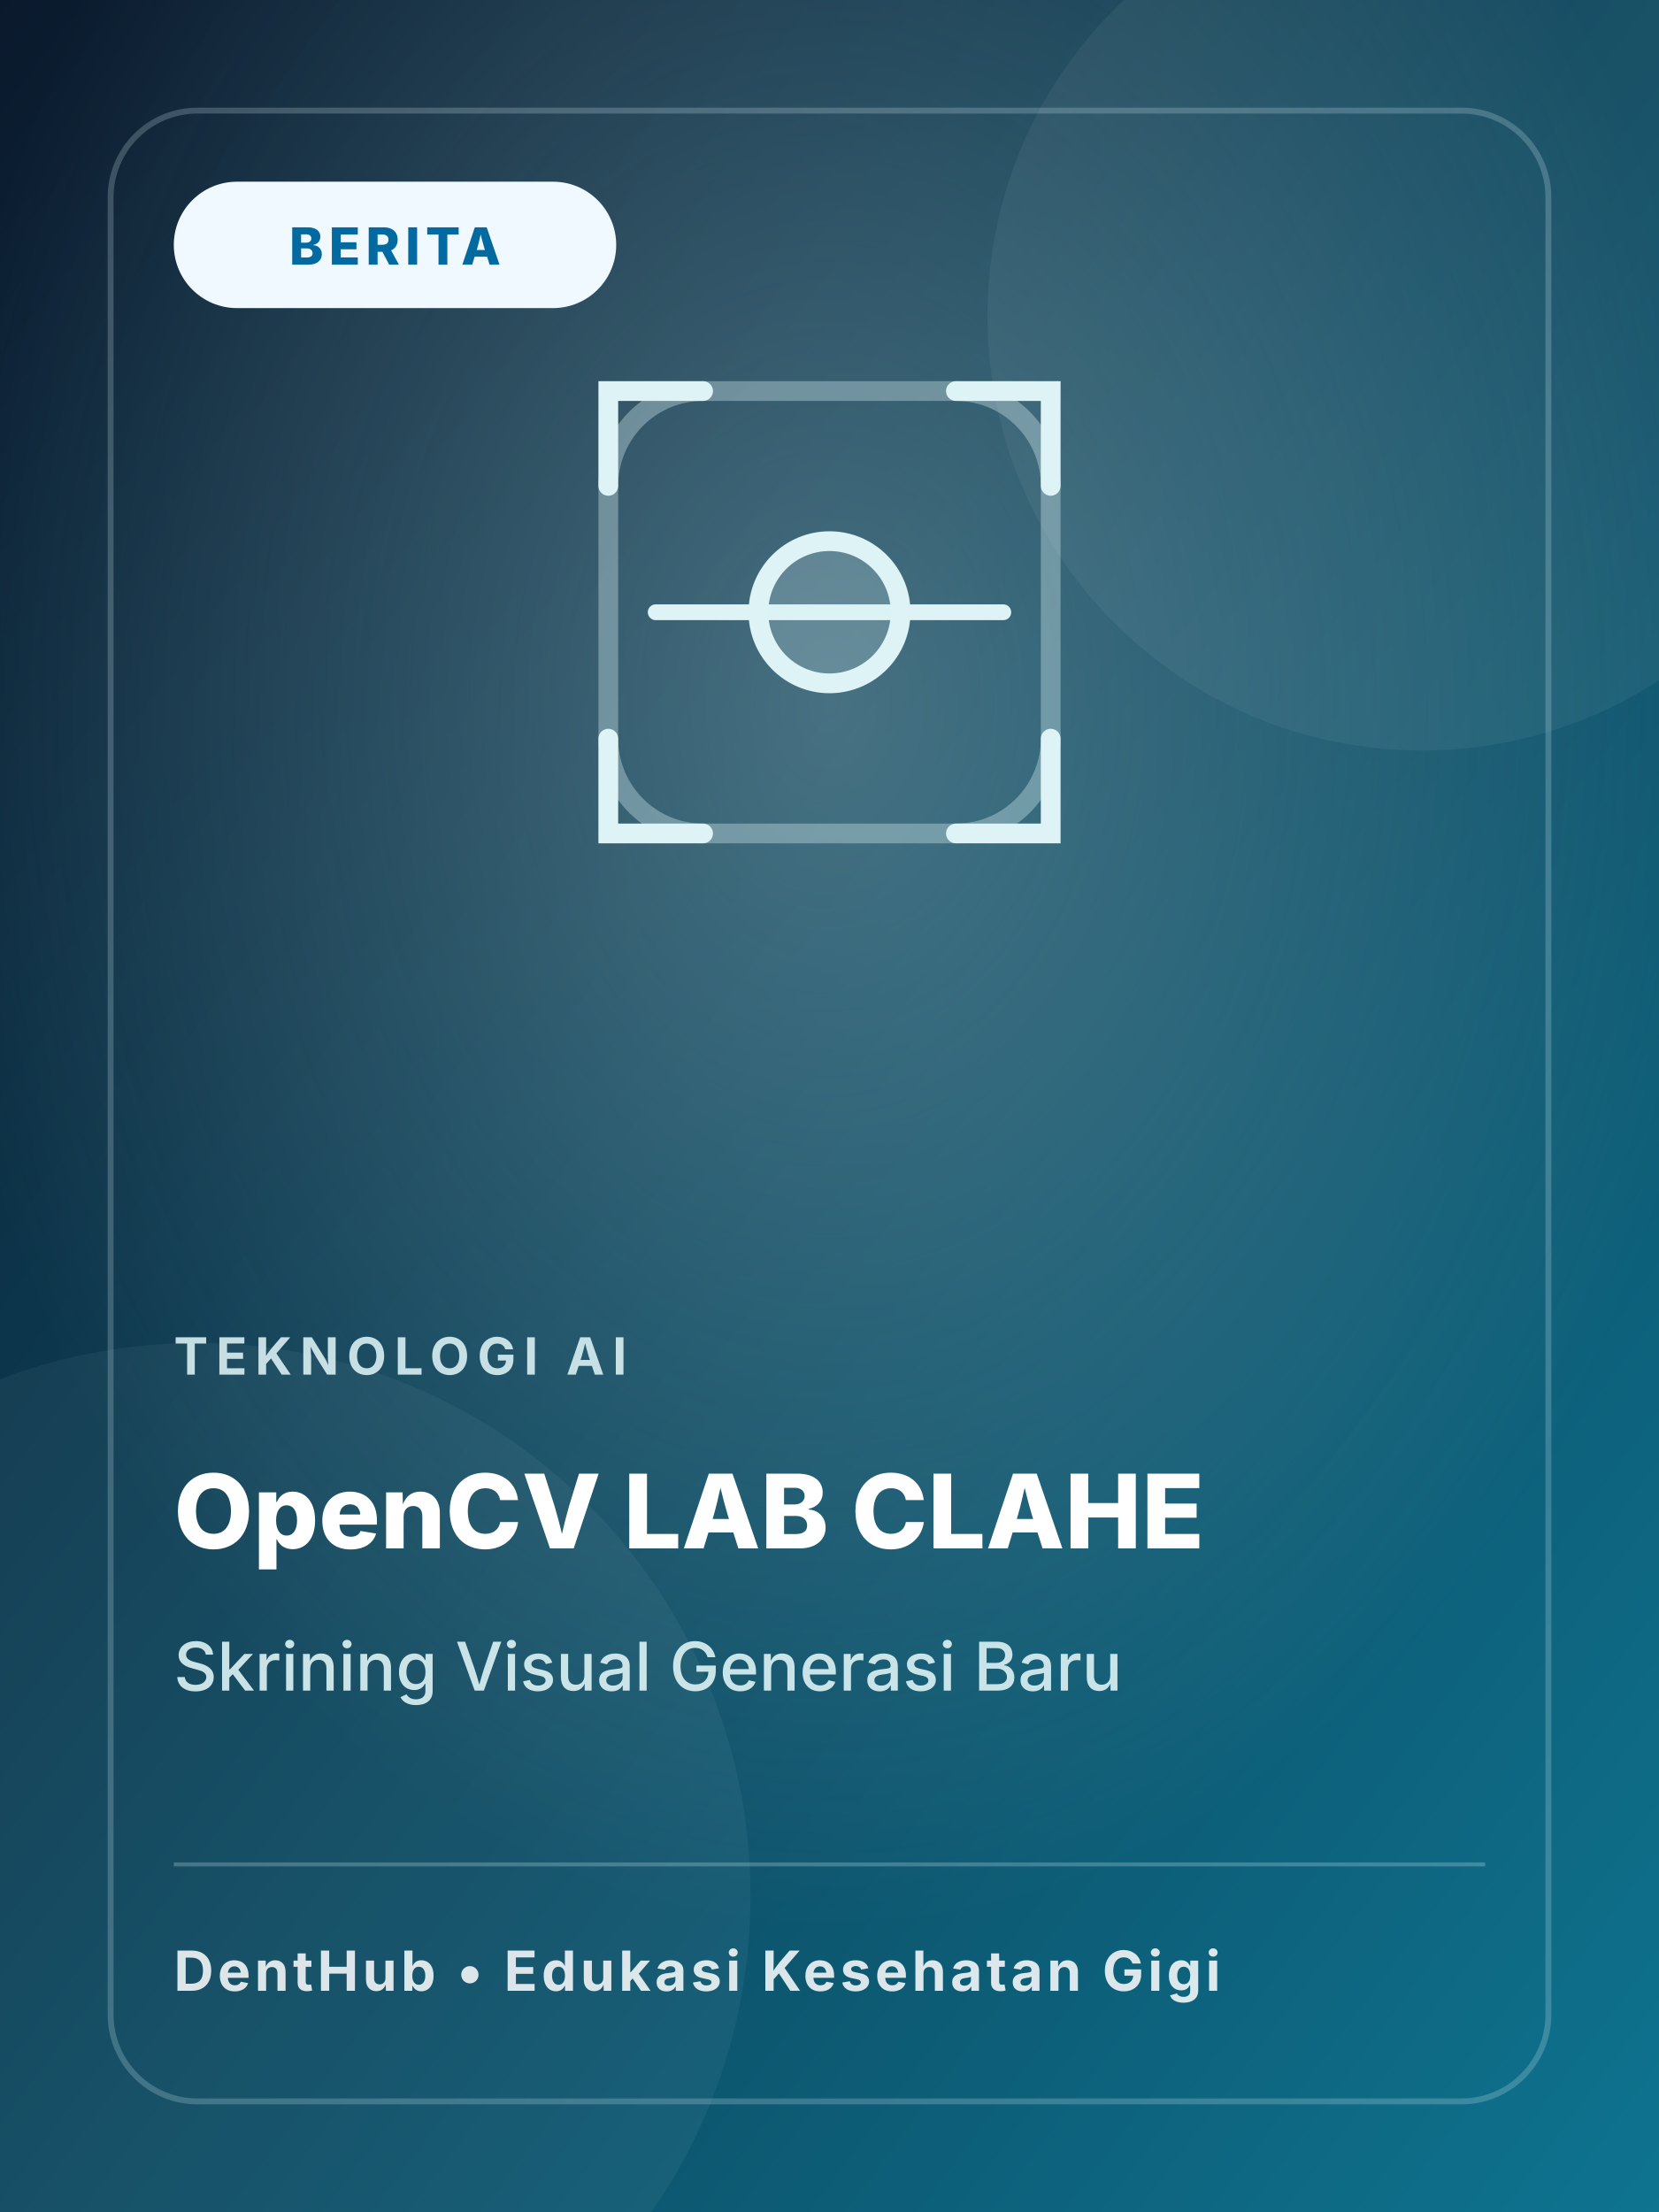
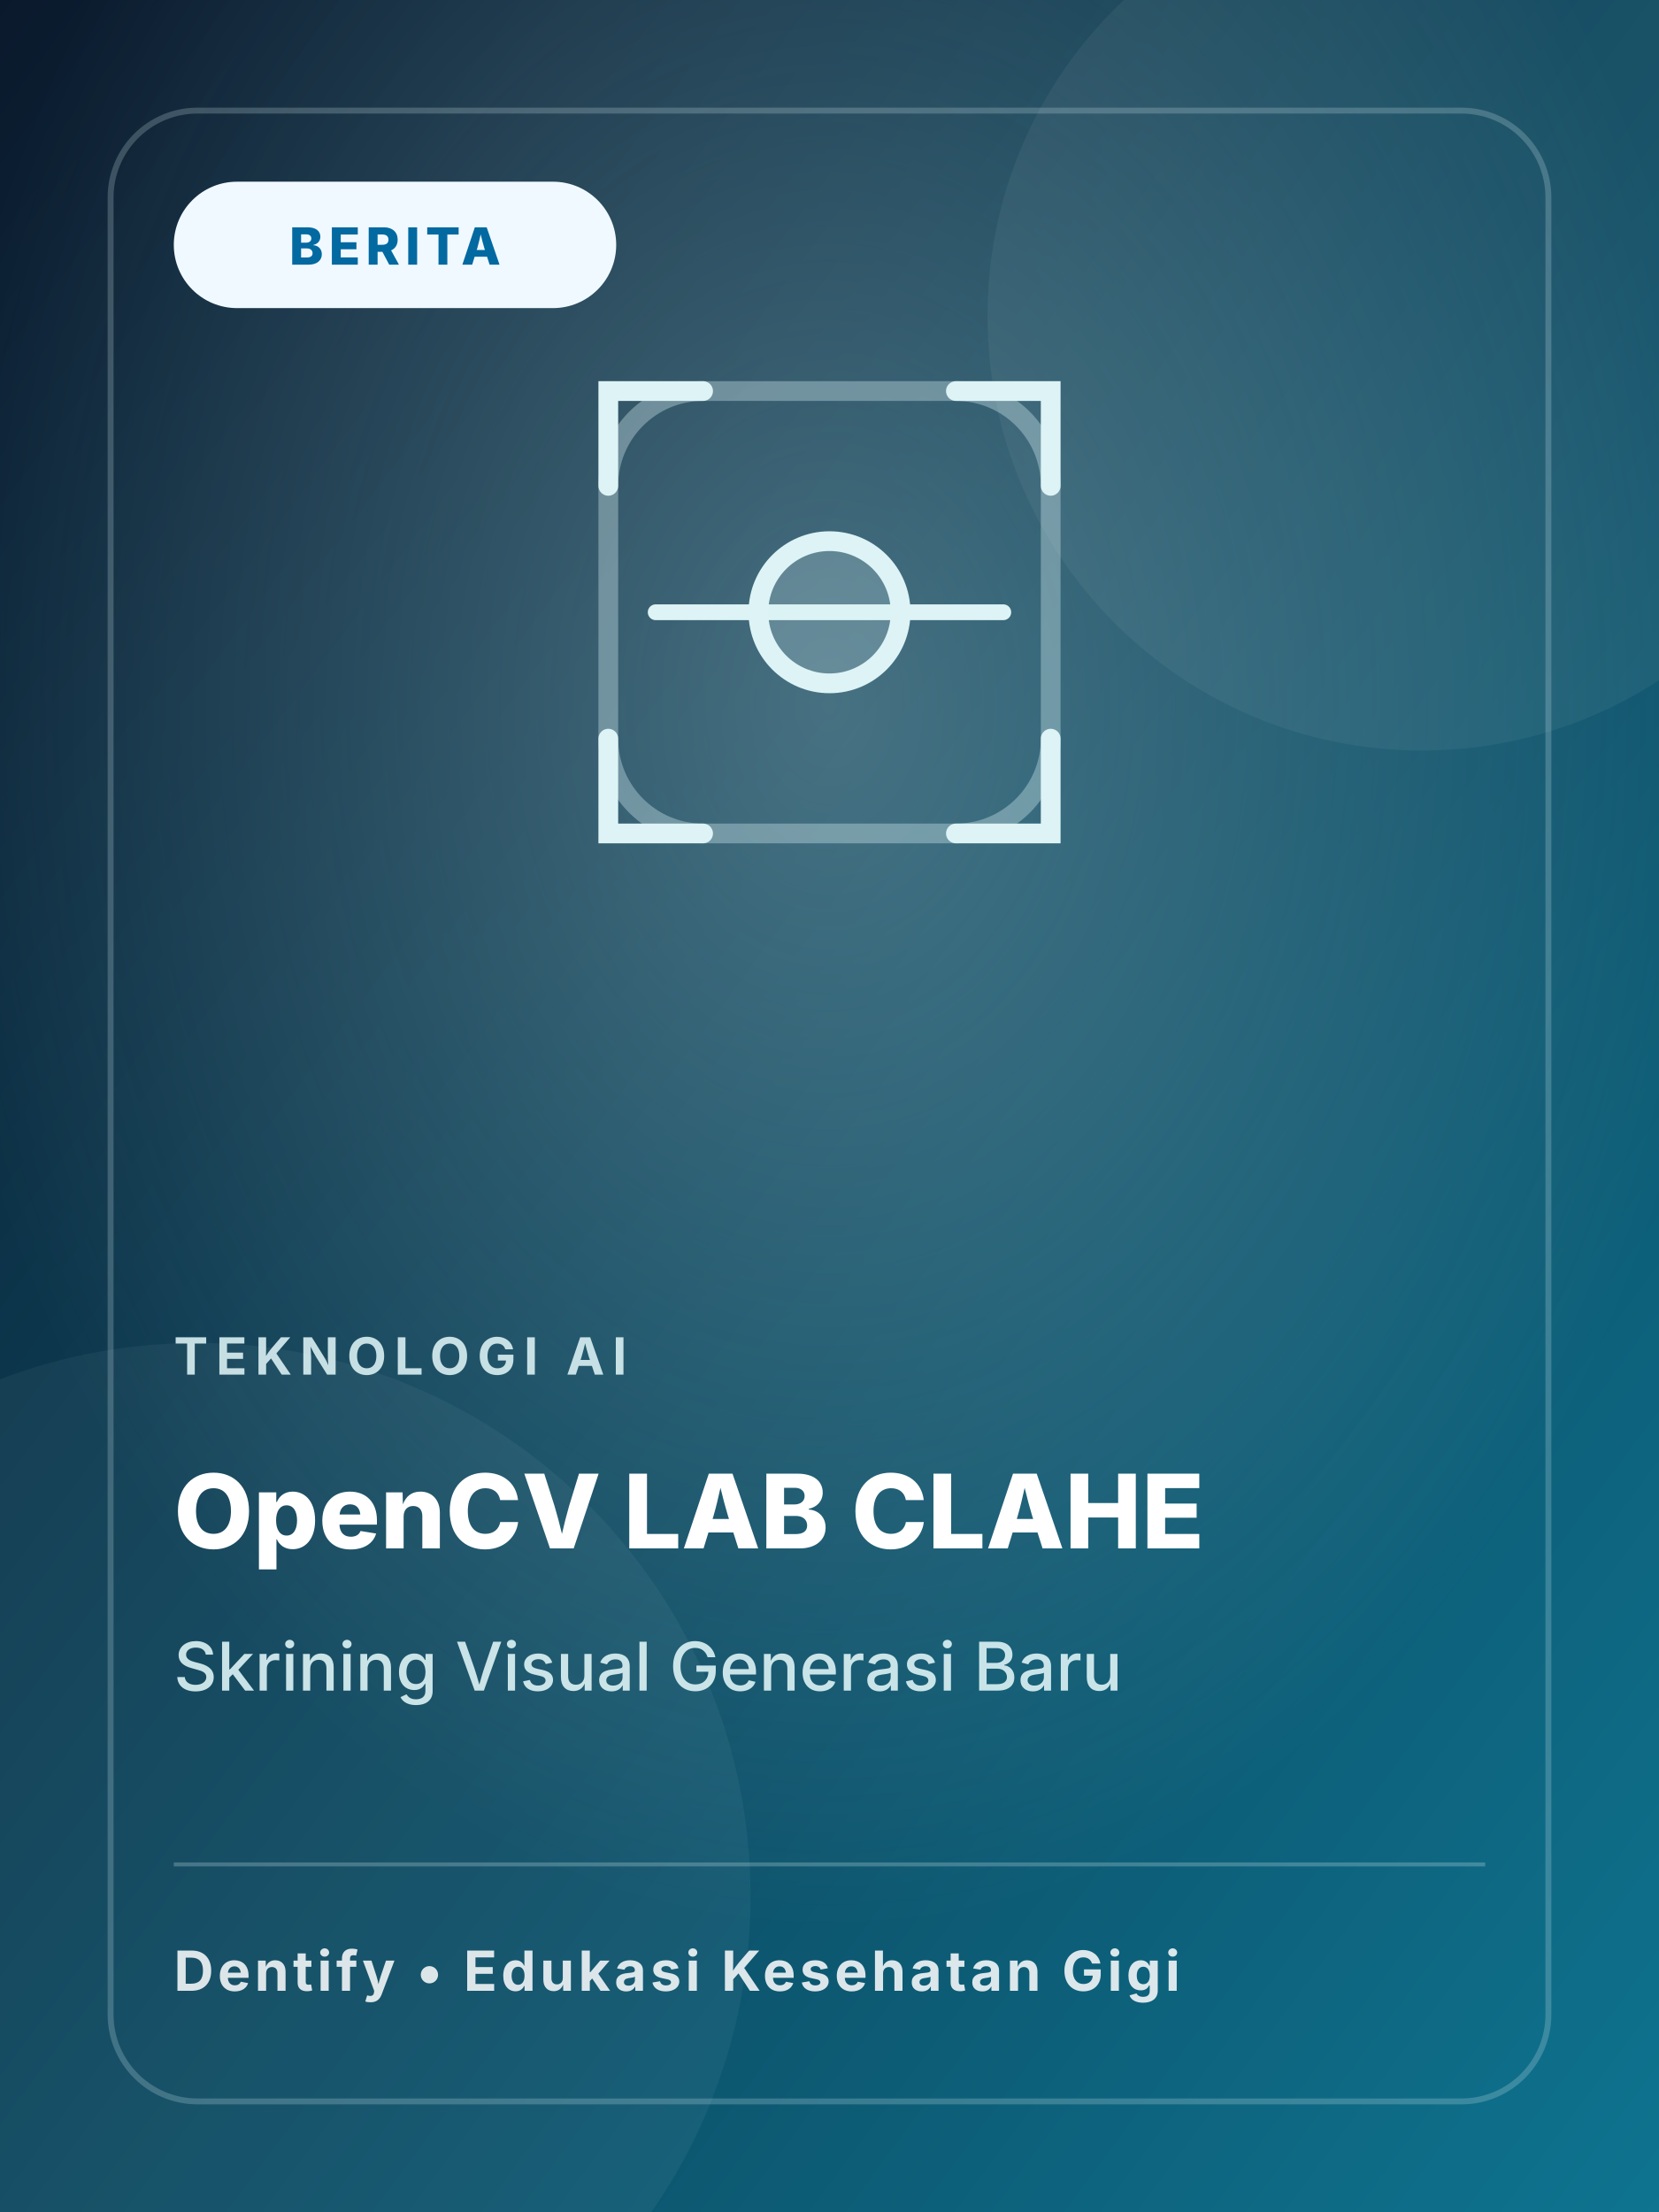
<svg xmlns="http://www.w3.org/2000/svg" viewBox="0 0 420 560" width="420" height="560" role="img" aria-label="OpenCV LAB CLAHE">
  <defs>
    <linearGradient id="bg" x1="0%" y1="0%" x2="100%" y2="100%">
      <stop offset="0%" stop-color="#0B192C" />
      <stop offset="100%" stop-color="#0E7490" />
    </linearGradient>
    <radialGradient id="glow" cx="50%" cy="32%" r="55%">
      <stop offset="0%" stop-color="#DDF3F5" stop-opacity="0.28" />
      <stop offset="100%" stop-color="#DDF3F5" stop-opacity="0" />
    </radialGradient>
  </defs>
  <rect width="420" height="560" fill="url(#bg)" />
  <rect width="420" height="560" fill="url(#glow)" />
  <circle cx="360" cy="80" r="110" fill="#DDF3F5" fill-opacity="0.06" />
  <circle cx="50" cy="480" r="140" fill="#DDF3F5" fill-opacity="0.05" />
  <rect x="28" y="28" width="364" height="504" rx="22" fill="none" stroke="#DDF3F5" stroke-opacity="0.22" stroke-width="1.5" />
  <rect x="44" y="46" width="112" height="32" rx="16" fill="#F0F9FF" />
  <text x="100" y="67" text-anchor="middle" font-family="system-ui, -apple-system, sans-serif" font-size="13" font-weight="800" letter-spacing="1.4" fill="#0369A1">BERITA</text>
  <g transform="translate(210 155)" stroke="#DDF3F5" stroke-width="5" fill="none" stroke-linecap="round">
    <rect x="-56" y="-56" width="112" height="112" rx="24" opacity="0.35" />
    <path d="M-32 -56 H-56 V-32 M32 -56 H56 V-32 M-32 56 H-56 V32 M32 56 H56 V32" />
    <line x1="-44" y1="0" x2="44" y2="0" stroke-width="4" />
    <circle cx="0" cy="0" r="18" fill="#DDF3F5" fill-opacity="0.22" />
  </g>
  <text x="44" y="348" font-family="system-ui, -apple-system, sans-serif" font-size="13" font-weight="700" letter-spacing="2" fill="#DDF3F5" opacity="0.88">TEKNOLOGI AI</text>
  <text x="44" y="392" font-family="system-ui, -apple-system, sans-serif" font-size="26" font-weight="800" fill="#FFFFFF">OpenCV LAB CLAHE</text>
  <text x="44" y="428" font-family="system-ui, -apple-system, sans-serif" font-size="17" font-weight="500" fill="#DDF3F5" opacity="0.9">Skrining Visual Generasi Baru</text>
  <line x1="44" y1="472" x2="376" y2="472" stroke="#DDF3F5" stroke-opacity="0.25" stroke-width="1" />
-   <text x="44" y="504" font-family="system-ui, -apple-system, sans-serif" font-size="14" font-weight="700" letter-spacing="1" fill="#FFFFFF" opacity="0.85">DentHub • Edukasi Kesehatan Gigi</text>
+   <text x="44" y="504" font-family="system-ui, -apple-system, sans-serif" font-size="14" font-weight="700" letter-spacing="1" fill="#FFFFFF" opacity="0.85">Dentify • Edukasi Kesehatan Gigi</text>
</svg>
